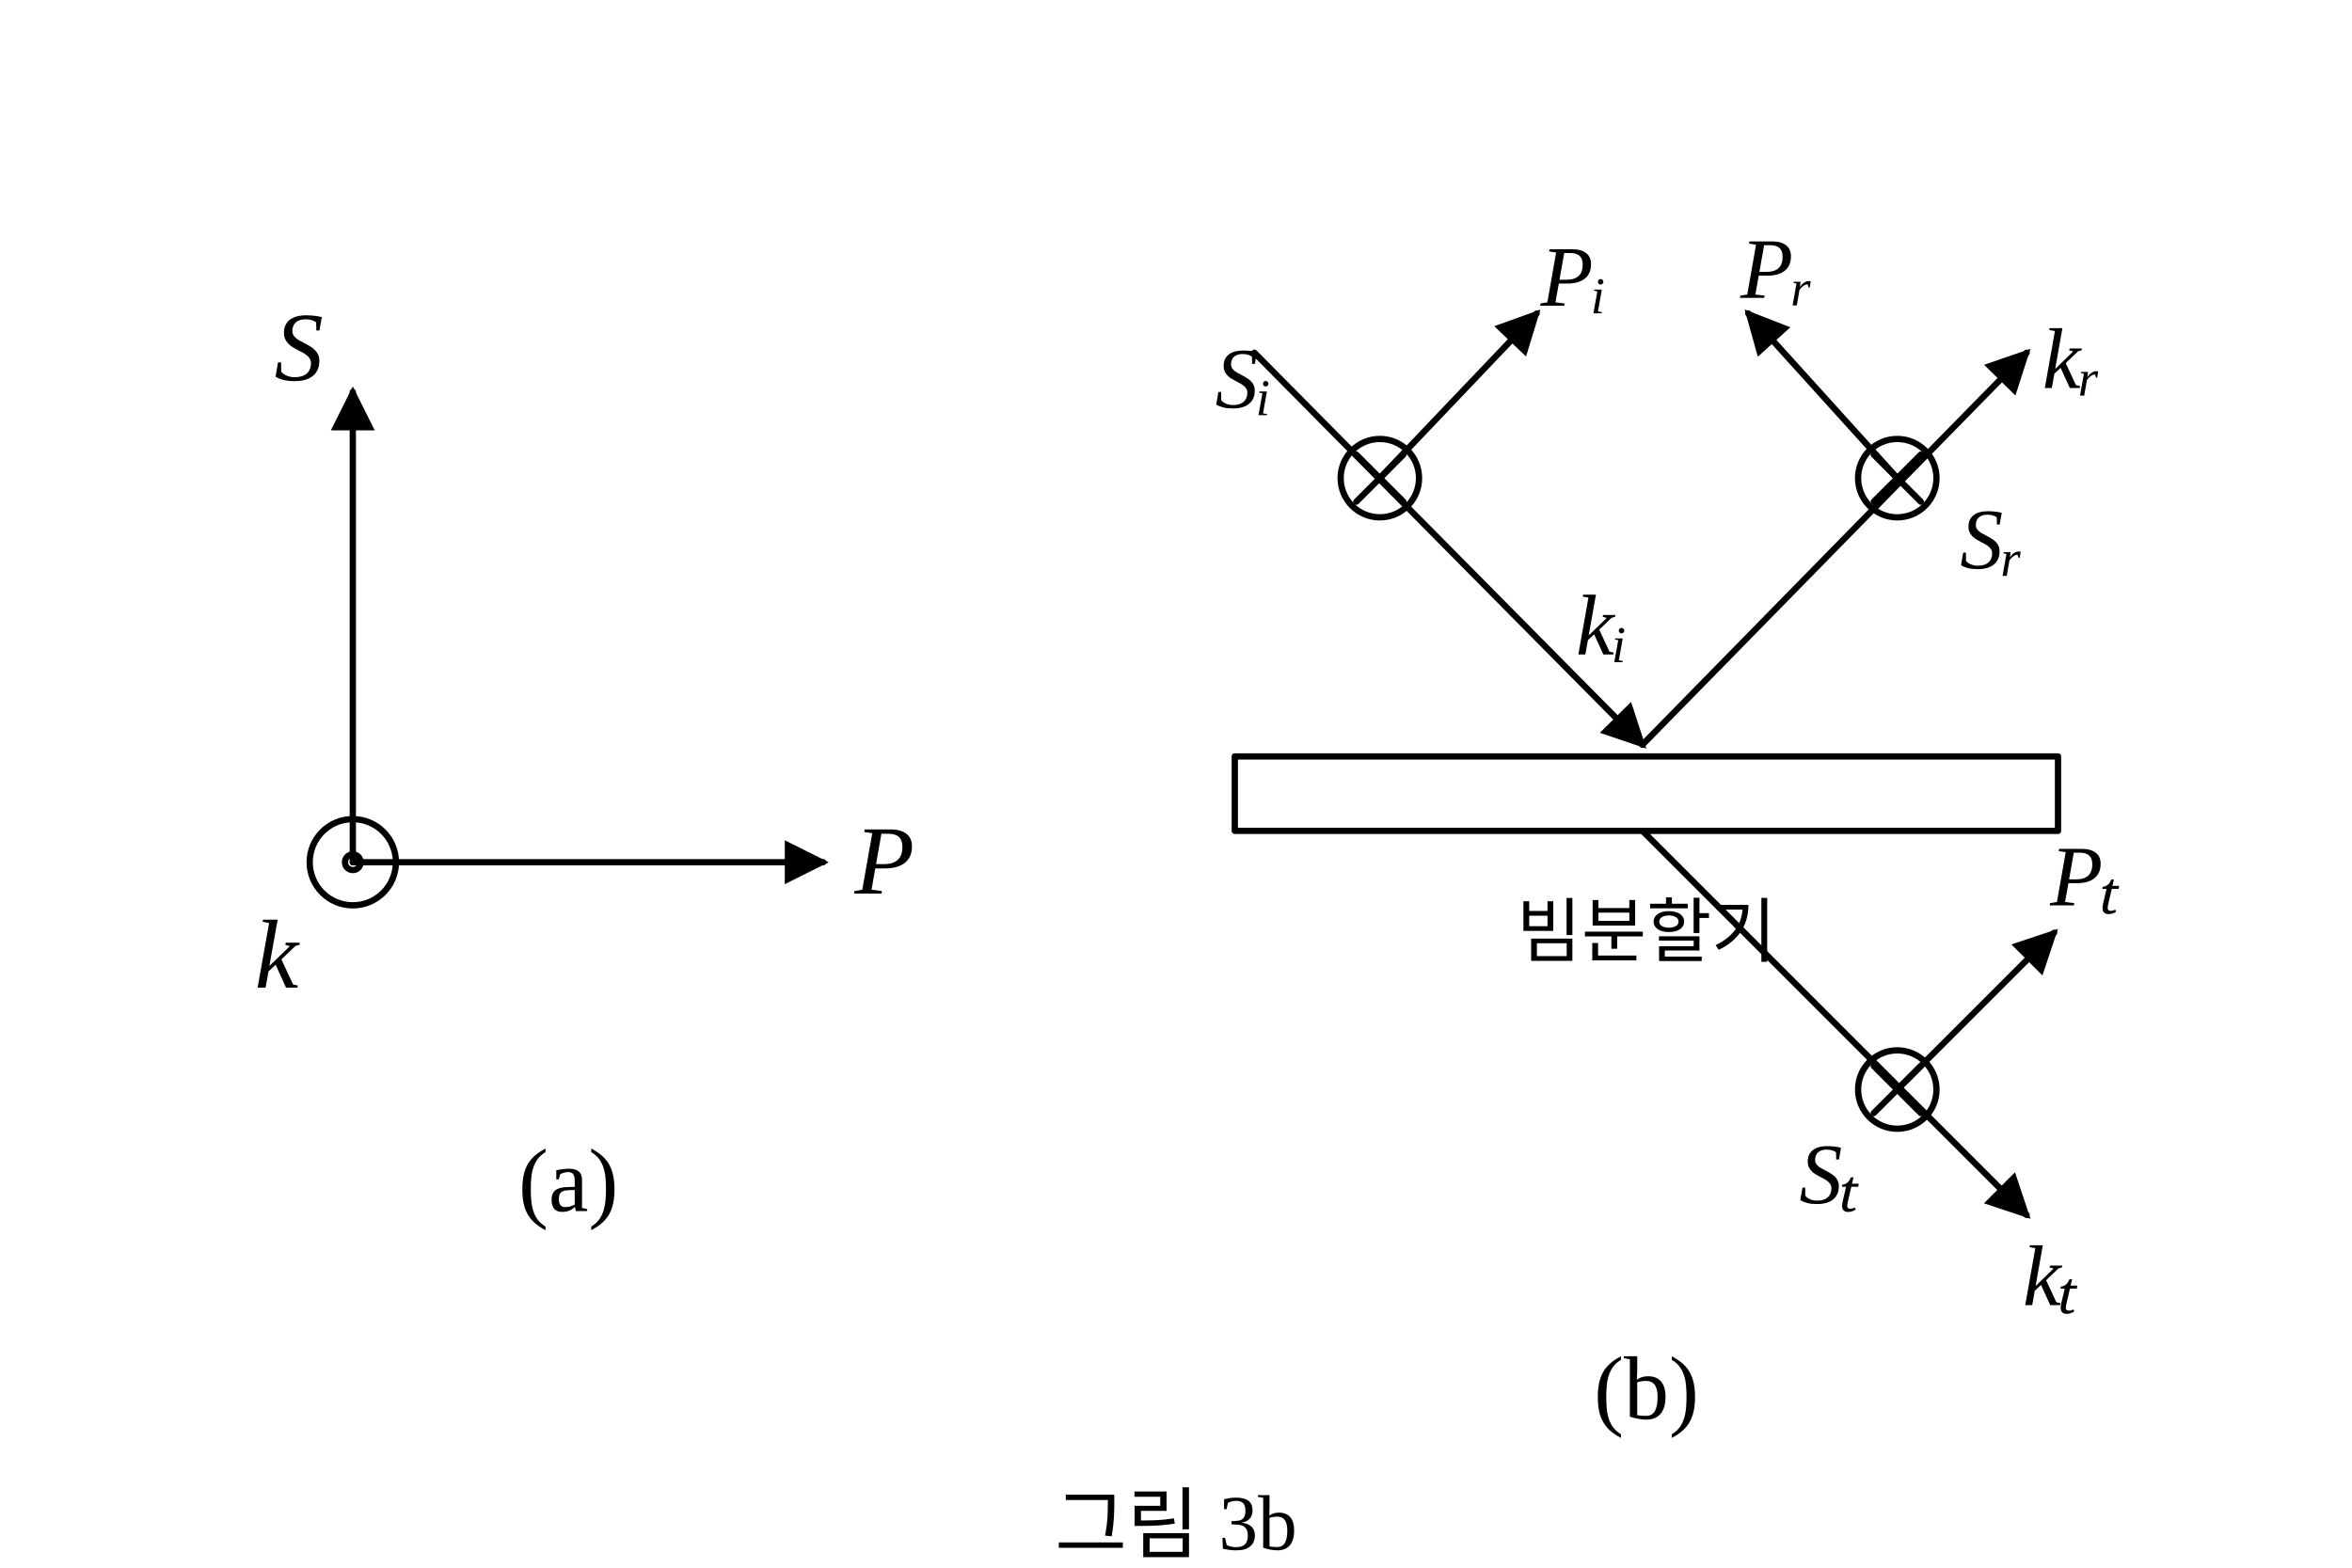
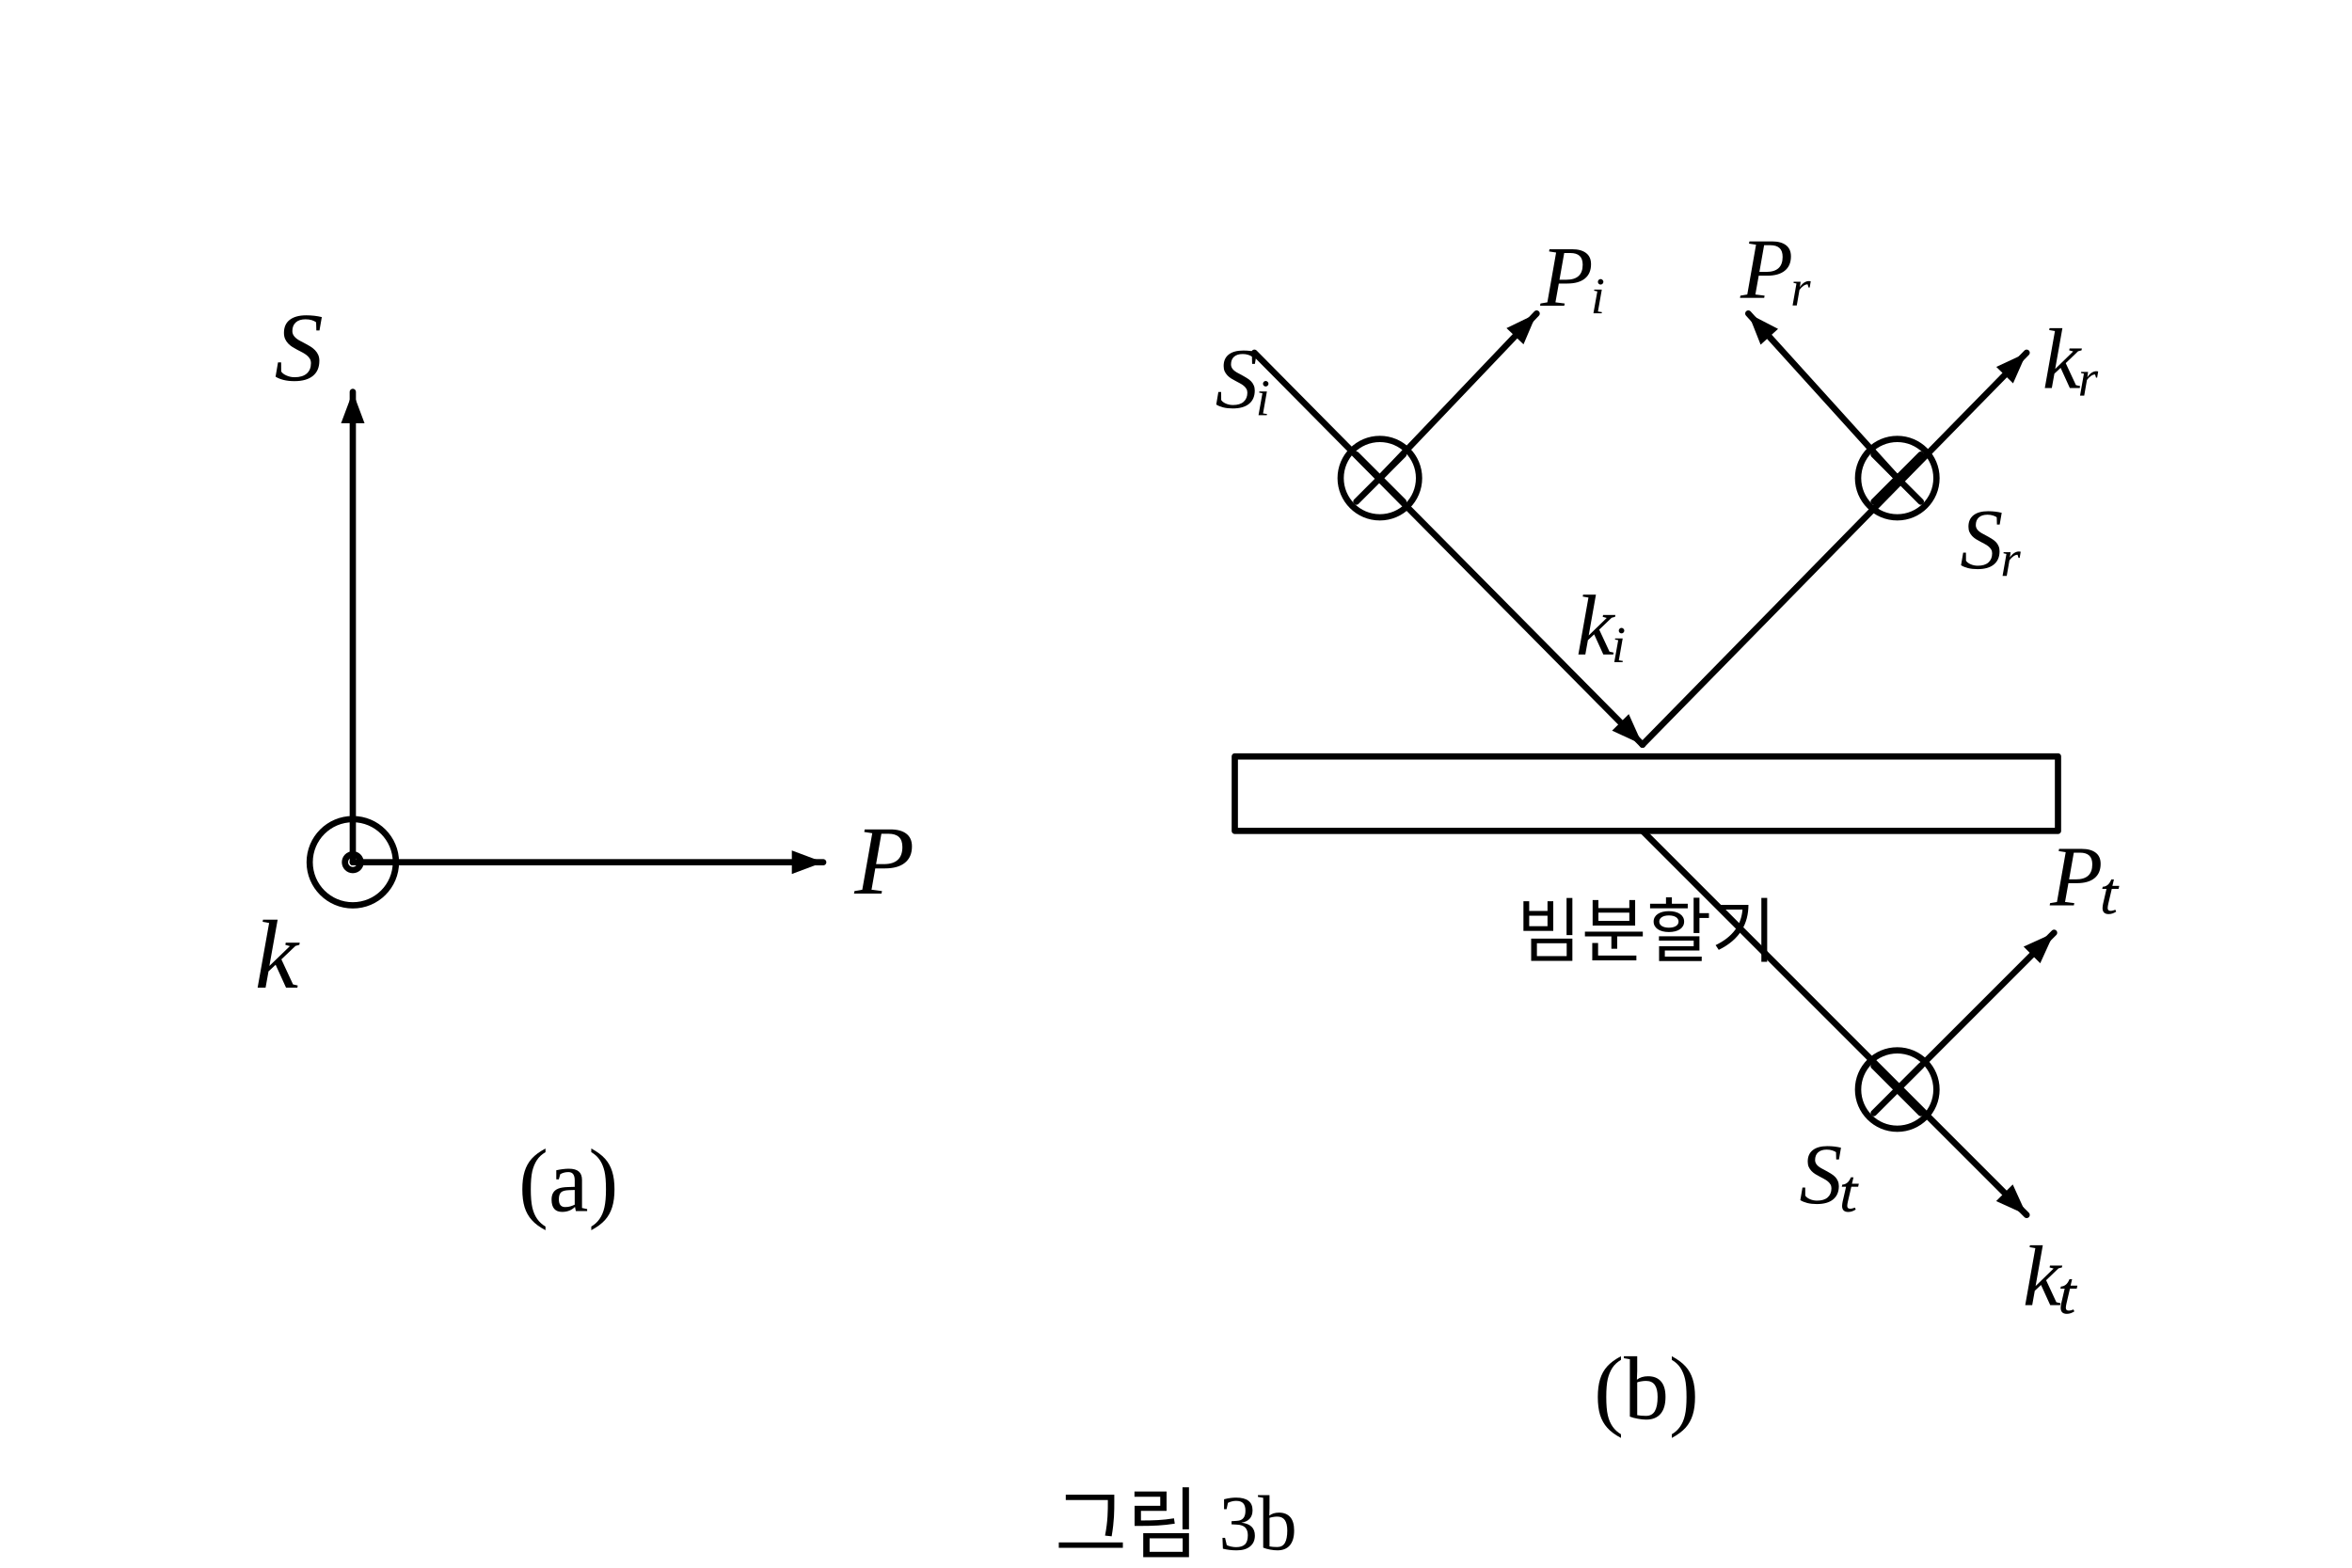
<svg xmlns="http://www.w3.org/2000/svg" width="600" height="400" viewBox="0 0 600 400">
  <defs>
    <marker id="arr" viewBox="0 0 8 8" refX="7" refY="4" markerWidth="7" markerHeight="7" orient="auto-start-reverse">
      <path d="M0 0 L8 4 L0 8 Z" fill="black" />
    </marker>
  </defs>
  <g fill="none" stroke="black" stroke-width="1.6" stroke-linecap="round" stroke-linejoin="round">
-     <path d="M90 220 L210 220" marker-end="url(#arr)" />
-     <path d="M90 220 L90 100" marker-end="url(#arr)" />
+     <path d="M90 220 L210 220" />
+     <path d="M210.000 220.000 L202.000 223.000 L202.000 217.000 Z" fill="black" stroke="none" />
+     <path d="M90 220 L90 100" />
+     <path d="M90.000 100.000 L93.000 108.000 L87.000 108.000 Z" fill="black" stroke="none" />
    <circle cx="90" cy="220" r="11" />
    <circle cx="90" cy="220" r="2" />
  </g>
  <text x="218" y="228" font-family="Times New Roman,serif" font-size="25" font-style="italic" fill="black" text-anchor="start">P</text>
  <g fill="none" stroke="black" stroke-width="1.6" stroke-linecap="round" stroke-linejoin="round" />
  <text x="70" y="97" font-family="Times New Roman,serif" font-size="25" font-style="italic" fill="black" text-anchor="start">S</text>
  <g fill="none" stroke="black" stroke-width="1.6" stroke-linecap="round" stroke-linejoin="round" />
  <text x="65" y="252" font-family="Times New Roman,serif" font-size="25" font-style="italic" fill="black" text-anchor="start">k</text>
  <g fill="none" stroke="black" stroke-width="1.6" stroke-linecap="round" stroke-linejoin="round" />
  <text x="145" y="309" font-family="Times New Roman,serif" font-size="23" font-style="normal" fill="black" text-anchor="middle">(a)</text>
  <g fill="none" stroke="black" stroke-width="1.6" stroke-linecap="round" stroke-linejoin="round">
    <rect x="315" y="193" width="210" height="19" />
-     <path d="M320 90 L419 190" marker-end="url(#arr)" />
-     <path d="M419 190 L517 90" marker-end="url(#arr)" />
-     <path d="M419 212 L517 310" marker-end="url(#arr)" />
+     <path d="M320 90 L419 190" />
+     <path d="M419.000 190.000 L411.240 186.425 L415.504 182.204 Z" fill="black" stroke="none" />
+     <path d="M419 190 L517 90" />
+     <path d="M517.000 90.000 L513.543 97.813 L509.258 93.614 Z" fill="black" stroke="none" />
+     <path d="M419 212 L517 310" />
+     <path d="M517.000 310.000 L509.222 306.464 L513.464 302.222 Z" fill="black" stroke="none" />
    <circle cx="352" cy="122" r="10" />
    <path d="M346 116 L358 128" />
    <path d="M346 128 L358 116" />
    <circle cx="484" cy="122" r="10" />
    <path d="M478 116 L490 128" />
    <path d="M478 128 L490 116" />
    <circle cx="484" cy="278" r="10" />
    <path d="M478 272 L490 284" />
    <path d="M478 284 L490 272" />
-     <path d="M352 122 L392 80" marker-end="url(#arr)" />
-     <path d="M484 122 L446 80" marker-end="url(#arr)" />
-     <path d="M484 278 L524 238" marker-end="url(#arr)" />
+     <path d="M352 122 L392 80" />
+     <path d="M392.000 80.000 L388.655 87.862 L384.310 83.724 Z" fill="black" stroke="none" />
+     <path d="M484 122 L446 80" />
+     <path d="M446.000 80.000 L453.592 83.920 L449.143 87.945 Z" fill="black" stroke="none" />
+     <path d="M484 278 L524 238" />
+     <path d="M524.000 238.000 L520.464 245.778 L516.222 241.536 Z" fill="black" stroke="none" />
  </g>
  <text x="310" y="104" font-family="Times New Roman,serif" font-size="22" font-style="italic" fill="black" text-anchor="start">Sᵢ</text>
  <g fill="none" stroke="black" stroke-width="1.6" stroke-linecap="round" stroke-linejoin="round" />
  <text x="393" y="78" font-family="Times New Roman,serif" font-size="22" font-style="italic" fill="black" text-anchor="start">Pᵢ</text>
  <g fill="none" stroke="black" stroke-width="1.6" stroke-linecap="round" stroke-linejoin="round" />
  <text x="402" y="167" font-family="Times New Roman,serif" font-size="22" font-style="italic" fill="black" text-anchor="start">kᵢ</text>
  <g fill="none" stroke="black" stroke-width="1.6" stroke-linecap="round" stroke-linejoin="round" />
  <text x="444" y="76" font-family="Times New Roman,serif" font-size="22" font-style="italic" fill="black" text-anchor="start">Pᵣ</text>
  <g fill="none" stroke="black" stroke-width="1.6" stroke-linecap="round" stroke-linejoin="round" />
  <text x="521" y="99" font-family="Times New Roman,serif" font-size="22" font-style="italic" fill="black" text-anchor="start">kᵣ</text>
  <g fill="none" stroke="black" stroke-width="1.6" stroke-linecap="round" stroke-linejoin="round" />
  <text x="500" y="145" font-family="Times New Roman,serif" font-size="22" font-style="italic" fill="black" text-anchor="start">Sᵣ</text>
  <g fill="none" stroke="black" stroke-width="1.6" stroke-linecap="round" stroke-linejoin="round" />
  <text x="523" y="231" font-family="Times New Roman,serif" font-size="22" font-style="italic" fill="black" text-anchor="start">Pₜ</text>
  <g fill="none" stroke="black" stroke-width="1.6" stroke-linecap="round" stroke-linejoin="round" />
  <text x="516" y="333" font-family="Times New Roman,serif" font-size="22" font-style="italic" fill="black" text-anchor="start">kₜ</text>
  <g fill="none" stroke="black" stroke-width="1.6" stroke-linecap="round" stroke-linejoin="round" />
  <text x="459" y="307" font-family="Times New Roman,serif" font-size="22" font-style="italic" fill="black" text-anchor="start">Sₜ</text>
  <g fill="none" stroke="black" stroke-width="1.6" stroke-linecap="round" stroke-linejoin="round" />
  <text x="420" y="244" font-family="Times New Roman,serif" font-size="18" font-style="normal" fill="black" text-anchor="middle">빔분할기</text>
  <g fill="none" stroke="black" stroke-width="1.6" stroke-linecap="round" stroke-linejoin="round" />
  <text x="420" y="362" font-family="Times New Roman,serif" font-size="23" font-style="normal" fill="black" text-anchor="middle">(b)</text>
  <g fill="none" stroke="black" stroke-width="1.6" stroke-linecap="round" stroke-linejoin="round" />
  <text x="300" y="396" font-family="Times New Roman,serif" font-size="20" font-style="normal" fill="black" text-anchor="middle">그림 3b</text>
  <g fill="none" stroke="black" stroke-width="1.6" stroke-linecap="round" stroke-linejoin="round" />
</svg>
